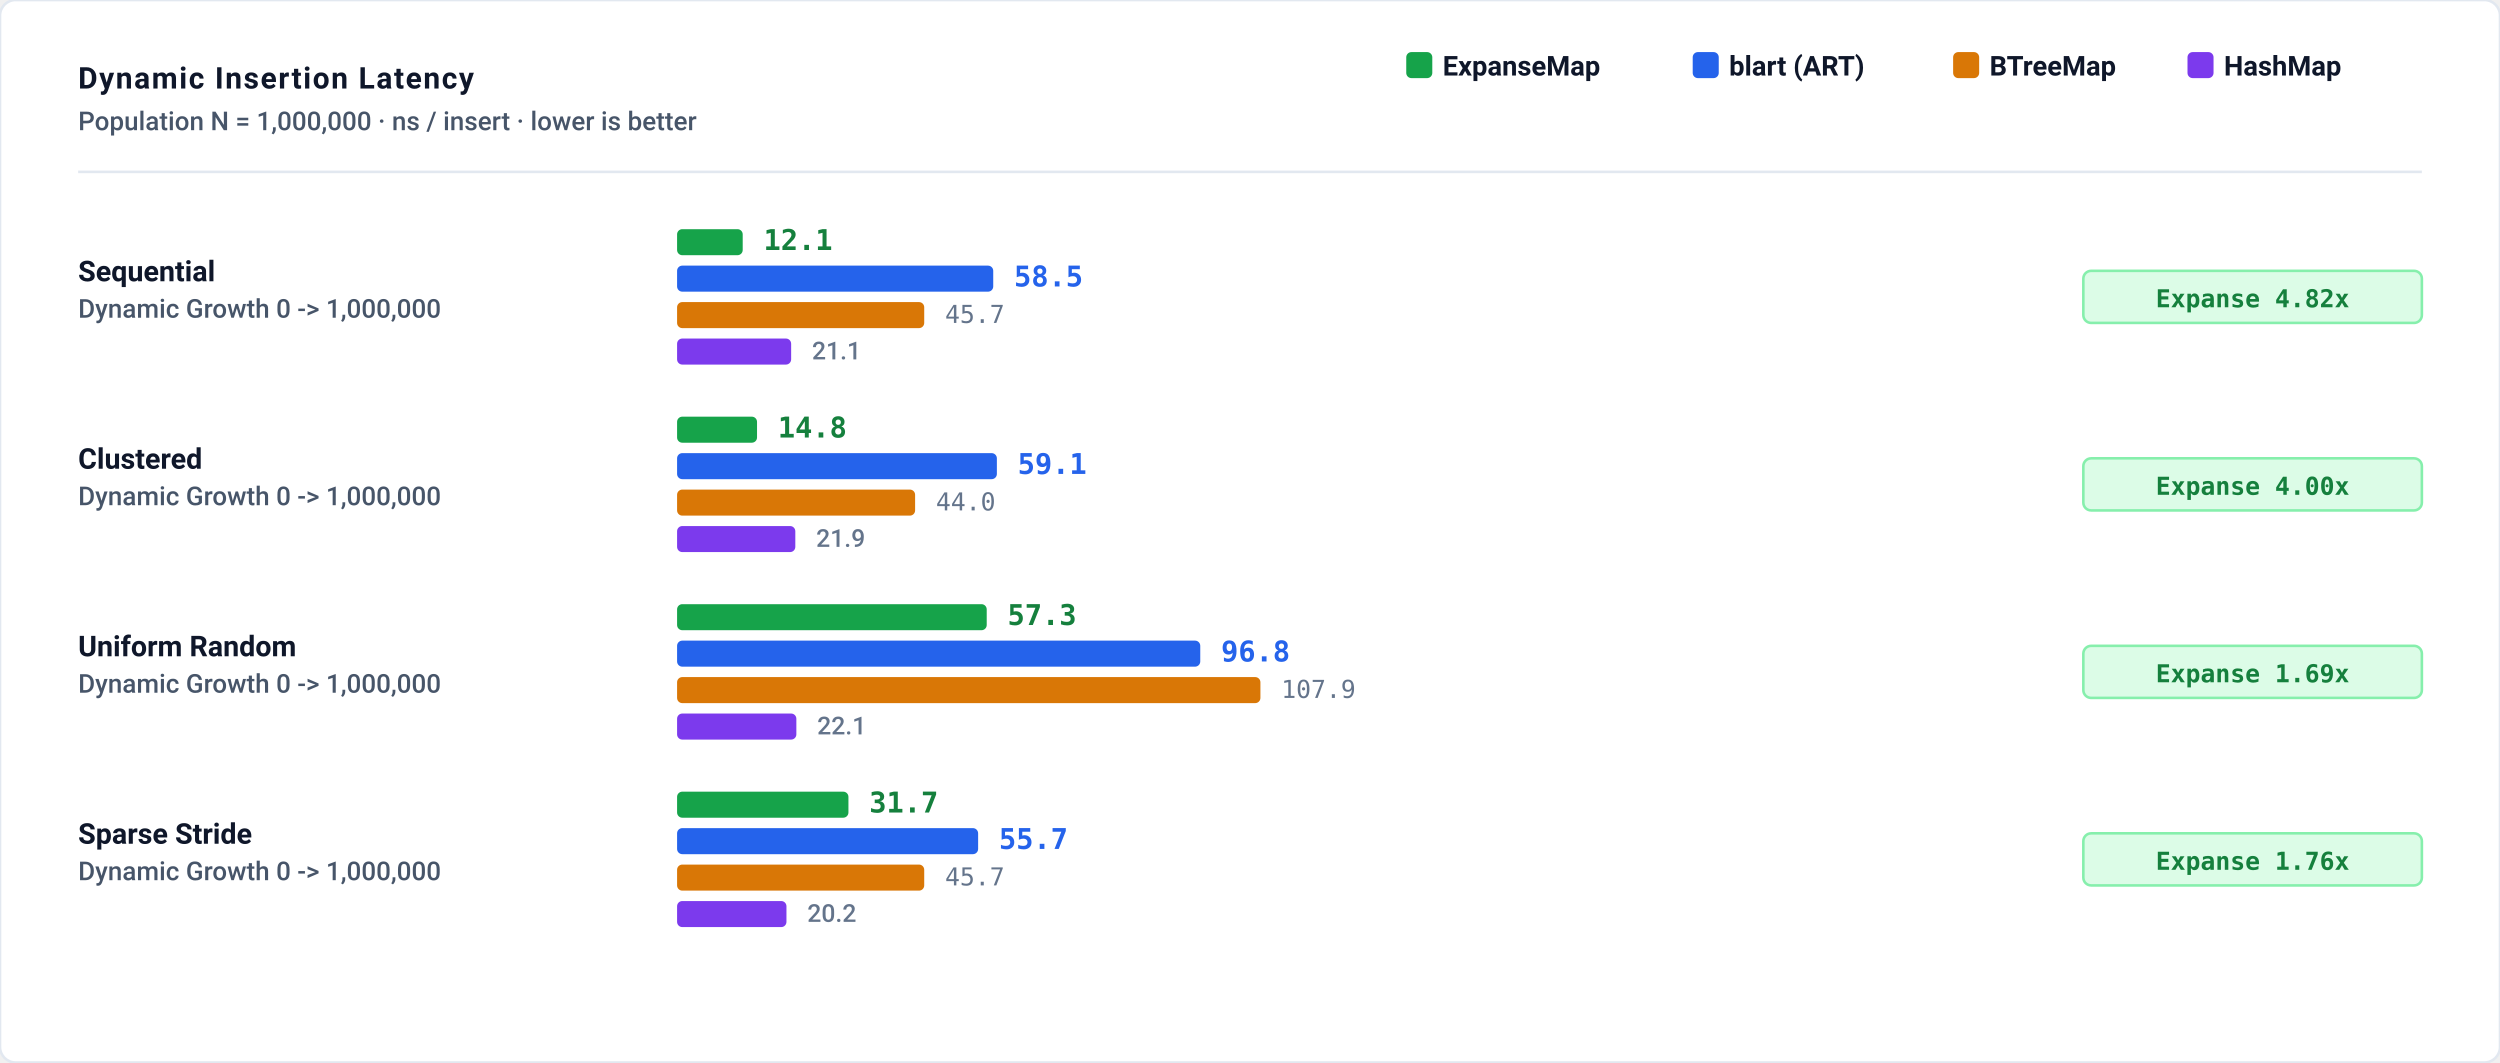
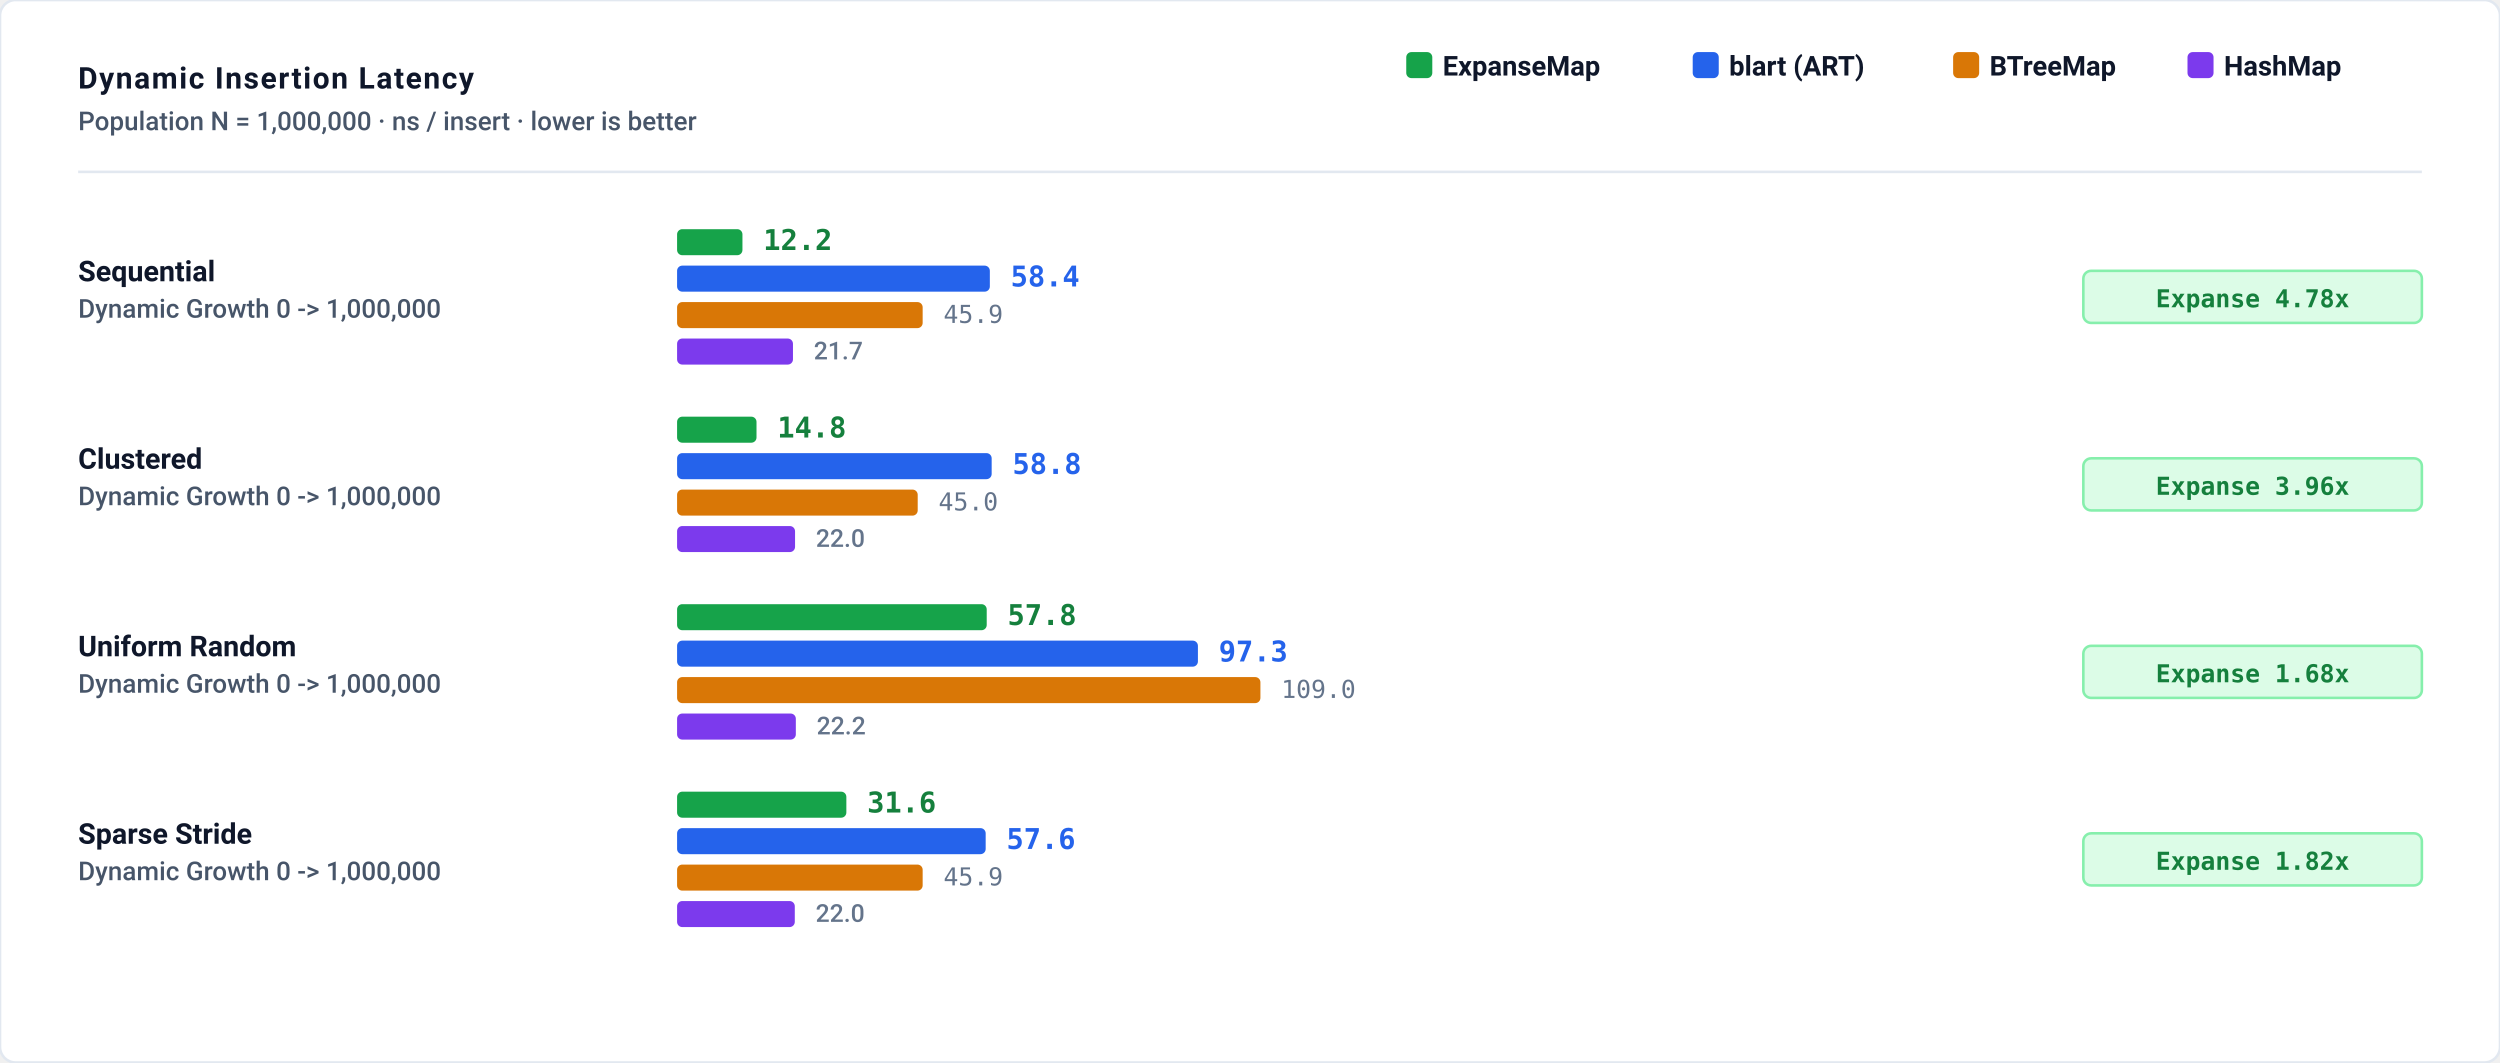
<svg xmlns="http://www.w3.org/2000/svg" role="img" viewBox="0 0 960 408" width="100%" height="100%">
  <defs>
    <style>
      .bg { fill: #ffffff; }
      .border { stroke: #e2e8f0; stroke-width: 1px; fill: none; }
      .grid { stroke: #f1f5f9; stroke-width: 1px; stroke-dasharray: 2,3; }
      .axis { stroke: #cbd5e1; stroke-width: 1.5px; }
      .divider { stroke: #e2e8f0; stroke-width: 1px; }

      .t-title { font-family: -apple-system, BlinkMacSystemFont, "Segoe UI", Roboto, Helvetica, Arial, sans-serif; font-size: 11.5px; font-weight: 700; letter-spacing: 0.6px; fill: #0f172a; text-transform: uppercase; }
      .t-sub { font-family: -apple-system, BlinkMacSystemFont, "Segoe UI", Roboto, Helvetica, Arial, sans-serif; font-size: 10px; font-weight: 500; fill: #475569; }
      .t-unit { font-family: ui-monospace, SFMono-Regular, Menlo, Monaco, Consolas, monospace; font-size: 10px; font-weight: 600; fill: #475569; }
      .t-axis-label { font-family: ui-monospace, SFMono-Regular, Menlo, Monaco, Consolas, monospace; font-size: 9.5px; font-weight: 500; fill: #64748b; }
      .t-bar-label { font-family: -apple-system, BlinkMacSystemFont, "Segoe UI", Roboto, Helvetica, Arial, sans-serif; font-size: 11px; font-weight: 700; fill: #0f172a; }
      .t-legend { font-family: -apple-system, BlinkMacSystemFont, "Segoe UI", Roboto, Helvetica, Arial, sans-serif; font-size: 10.5px; font-weight: 600; fill: #0f172a; }

      .t-val-accent { font-family: ui-monospace, SFMono-Regular, Menlo, Monaco, Consolas, monospace; font-size: 11px; font-weight: 700; fill: #15803d; }
      .t-val-blue { font-family: ui-monospace, SFMono-Regular, Menlo, Monaco, Consolas, monospace; font-size: 11px; font-weight: 600; fill: #2563eb; }
      .t-note { font-family: -apple-system, BlinkMacSystemFont, "Segoe UI", Roboto, Helvetica, Arial, sans-serif; font-size: 9.5px; font-weight: 500; fill: #64748b; }

      .b-expanse { fill: #16a34a; }
      .b-art { fill: #2563eb; }
      .b-btree { fill: #d97706; }
      .b-hashmap { fill: #7c3aed; }

      .badge-win { fill: #dcfce7; stroke: #86efac; stroke-width: 1px; }
      .badge-win-text { font-family: ui-monospace, SFMono-Regular, Menlo, Monaco, Consolas, monospace; font-size: 9.5px; font-weight: 700; fill: #15803d; text-anchor: middle; }
      .badge-loss { fill: #fef3c7; stroke: #fcd34d; stroke-width: 1px; }
      .badge-loss-text { font-family: ui-monospace, SFMono-Regular, Menlo, Monaco, Consolas, monospace; font-size: 9.5px; font-weight: 700; fill: #b45309; text-anchor: middle; }

      @media (prefers-color-scheme: dark) {
        .bg { fill: #0d1117; }
        .border { stroke: #30363d; }
        .grid { stroke: #21262d; }
        .axis { stroke: #484f58; }
        .divider { stroke: #21262d; }
        .t-title { fill: #f0f6fc; }
        .t-sub { fill: #94a3b8; }
        .t-unit { fill: #94a3b8; }
        .t-axis-label { fill: #94a3b8; }
        .t-bar-label { fill: #f8fafc; }
        .t-legend { fill: #f8fafc; }
        .t-val-accent { fill: #4ade80; }
        .t-val-blue { fill: #38bdf8; }
        .t-note { fill: #94a3b8; }
        .b-expanse { fill: #22c55e; }
        .b-art { fill: #3b82f6; }
        .b-btree { fill: #f59e0b; }
        .b-hashmap { fill: #a855f7; }
        .badge-win { fill: #052e16; stroke: #166534; }
        .badge-win-text { fill: #4ade80; }
        .badge-loss { fill: #451a03; stroke: #92400e; }
        .badge-loss-text { fill: #fbbf24; }
      }

      :root[data-theme="dark"] .bg, [data-theme="dark"] .bg { fill: #0d1117; }
      :root[data-theme="dark"] .border, [data-theme="dark"] .border { stroke: #30363d; }
      :root[data-theme="dark"] .grid, [data-theme="dark"] .grid { stroke: #21262d; }
      :root[data-theme="dark"] .axis, [data-theme="dark"] .axis { stroke: #484f58; }
      :root[data-theme="dark"] .divider, [data-theme="dark"] .divider { stroke: #21262d; }
      :root[data-theme="dark"] .t-title, [data-theme="dark"] .t-title { fill: #f0f6fc; }
      :root[data-theme="dark"] .t-sub, [data-theme="dark"] .t-sub { fill: #94a3b8; }
      :root[data-theme="dark"] .t-unit, [data-theme="dark"] .t-unit { fill: #94a3b8; }
      :root[data-theme="dark"] .t-axis-label, [data-theme="dark"] .t-axis-label { fill: #94a3b8; }
      :root[data-theme="dark"] .t-bar-label, [data-theme="dark"] .t-bar-label { fill: #f8fafc; }
      :root[data-theme="dark"] .t-legend, [data-theme="dark"] .t-legend { fill: #f8fafc; }
      :root[data-theme="dark"] .t-val-accent, [data-theme="dark"] .t-val-accent { fill: #4ade80; }
      :root[data-theme="dark"] .t-val-blue, [data-theme="dark"] .t-val-blue { fill: #38bdf8; }
      :root[data-theme="dark"] .t-note, [data-theme="dark"] .t-note { fill: #94a3b8; }
      :root[data-theme="dark"] .b-expanse, [data-theme="dark"] .b-expanse { fill: #22c55e; }
      :root[data-theme="dark"] .b-art, [data-theme="dark"] .b-art { fill: #3b82f6; }
      :root[data-theme="dark"] .b-btree, [data-theme="dark"] .b-btree { fill: #f59e0b; }
      :root[data-theme="dark"] .b-hashmap, [data-theme="dark"] .b-hashmap { fill: #a855f7; }
      :root[data-theme="dark"] .badge-win, [data-theme="dark"] .badge-win { fill: #052e16; stroke: #166534; }
      :root[data-theme="dark"] .badge-win-text, [data-theme="dark"] .badge-win-text { fill: #4ade80; }
      :root[data-theme="dark"] .badge-loss, [data-theme="dark"] .badge-loss { fill: #451a03; stroke: #92400e; }
      :root[data-theme="dark"] .badge-loss-text, [data-theme="dark"] .badge-loss-text { fill: #fbbf24; }
    </style>
  </defs>
  <rect width="100%" height="100%" class="bg" rx="6" />
  <rect width="100%" height="100%" class="border" rx="6" />
  <text x="30" y="34" class="t-title">Dynamic Insertion Latency</text>
  <text x="30" y="50" class="t-sub">Population N = 1,000,000 · ns / insert · lower is better</text>
  <g transform="translate(540, 20)">
    <rect x="0" y="0" width="10" height="10" rx="2" class="b-expanse" />
    <text x="14" y="9" class="t-legend">ExpanseMap</text>
    <rect x="110" y="0" width="10" height="10" rx="2" class="b-art" />
    <text x="124" y="9" class="t-legend">blart (ART)</text>
    <rect x="210" y="0" width="10" height="10" rx="2" class="b-btree" />
    <text x="224" y="9" class="t-legend">BTreeMap</text>
    <rect x="300" y="0" width="10" height="10" rx="2" class="b-hashmap" />
    <text x="314" y="9" class="t-legend">HashMap</text>
  </g>
  <line x1="30" y1="66" x2="930" y2="66" class="divider" />
  <text x="30" y="108" class="t-bar-label">Sequential</text>
  <text x="30" y="122" class="t-sub">Dynamic Growth 0 -&gt; 1,000,000</text>
-   <rect x="260" y="88" width="25.2" height="10" rx="2" class="b-expanse" />
-   <text x="293.2" y="96" class="t-val-accent">12.1</text>
-   <rect x="260" y="102" width="121.4" height="10" rx="2" class="b-art" />
-   <text x="389.4" y="110" class="t-val-blue">58.5</text>
-   <rect x="260" y="116" width="94.9" height="10" rx="2" class="b-btree" />
-   <text x="362.9" y="124" class="t-axis-label">45.7</text>
-   <rect x="260" y="130" width="43.8" height="10" rx="2" class="b-hashmap" />
-   <text x="311.8" y="138" class="t-note">21.1</text>
+   <rect x="260" y="88" width="25.1" height="10" rx="2" class="b-expanse" />
+   <text x="293.1" y="96" class="t-val-accent">12.2</text>
+   <rect x="260" y="102" width="120.1" height="10" rx="2" class="b-art" />
+   <text x="388.1" y="110" class="t-val-blue">58.4</text>
+   <rect x="260" y="116" width="94.3" height="10" rx="2" class="b-btree" />
+   <text x="362.3" y="124" class="t-axis-label">45.9</text>
+   <rect x="260" y="130" width="44.5" height="10" rx="2" class="b-hashmap" />
+   <text x="312.5" y="138" class="t-note">21.7</text>
  <rect x="800" y="104" width="130" height="20" rx="3" class="badge-win" />
-   <text x="865" y="118" class="badge-win-text">Expanse 4.82x</text>
+   <text x="865" y="118" class="badge-win-text">Expanse 4.78x</text>
  <text x="30" y="180" class="t-bar-label">Clustered</text>
  <text x="30" y="194" class="t-sub">Dynamic Growth 0 -&gt; 1,000,000</text>
-   <rect x="260" y="160" width="30.7" height="10" rx="2" class="b-expanse" />
-   <text x="298.7" y="168" class="t-val-accent">14.8</text>
-   <rect x="260" y="174" width="122.8" height="10" rx="2" class="b-art" />
-   <text x="390.8" y="182" class="t-val-blue">59.1</text>
-   <rect x="260" y="188" width="91.4" height="10" rx="2" class="b-btree" />
-   <text x="359.4" y="196" class="t-axis-label">44.0</text>
-   <rect x="260" y="202" width="45.4" height="10" rx="2" class="b-hashmap" />
-   <text x="313.4" y="210" class="t-note">21.9</text>
+   <rect x="260" y="160" width="30.5" height="10" rx="2" class="b-expanse" />
+   <text x="298.5" y="168" class="t-val-accent">14.8</text>
+   <rect x="260" y="174" width="120.8" height="10" rx="2" class="b-art" />
+   <text x="388.8" y="182" class="t-val-blue">58.8</text>
+   <rect x="260" y="188" width="92.4" height="10" rx="2" class="b-btree" />
+   <text x="360.4" y="196" class="t-axis-label">45.0</text>
+   <rect x="260" y="202" width="45.3" height="10" rx="2" class="b-hashmap" />
+   <text x="313.3" y="210" class="t-note">22.0</text>
  <rect x="800" y="176" width="130" height="20" rx="3" class="badge-win" />
-   <text x="865" y="190" class="badge-win-text">Expanse 4.00x</text>
+   <text x="865" y="190" class="badge-win-text">Expanse 3.96x</text>
  <text x="30" y="252" class="t-bar-label">Uniform Random</text>
  <text x="30" y="266" class="t-sub">Dynamic Growth 0 -&gt; 1,000,000</text>
  <rect x="260" y="232" width="118.9" height="10" rx="2" class="b-expanse" />
-   <text x="386.9" y="240" class="t-val-accent">57.3</text>
-   <rect x="260" y="246" width="200.9" height="10" rx="2" class="b-art" />
-   <text x="468.9" y="254" class="t-val-blue">96.8</text>
+   <text x="386.9" y="240" class="t-val-accent">57.8</text>
+   <rect x="260" y="246" width="200.0" height="10" rx="2" class="b-art" />
+   <text x="468.0" y="254" class="t-val-blue">97.3</text>
  <rect x="260" y="260" width="224.0" height="10" rx="2" class="b-btree" />
-   <text x="492.0" y="268" class="t-axis-label">107.9</text>
-   <rect x="260" y="274" width="45.8" height="10" rx="2" class="b-hashmap" />
-   <text x="313.8" y="282" class="t-note">22.1</text>
+   <text x="492.0" y="268" class="t-axis-label">109.0</text>
+   <rect x="260" y="274" width="45.6" height="10" rx="2" class="b-hashmap" />
+   <text x="313.6" y="282" class="t-note">22.2</text>
  <rect x="800" y="248" width="130" height="20" rx="3" class="badge-win" />
-   <text x="865" y="262" class="badge-win-text">Expanse 1.69x</text>
+   <text x="865" y="262" class="badge-win-text">Expanse 1.68x</text>
  <text x="30" y="324" class="t-bar-label">Sparse Stride</text>
  <text x="30" y="338" class="t-sub">Dynamic Growth 0 -&gt; 1,000,000</text>
-   <rect x="260" y="304" width="65.8" height="10" rx="2" class="b-expanse" />
-   <text x="333.8" y="312" class="t-val-accent">31.7</text>
-   <rect x="260" y="318" width="115.6" height="10" rx="2" class="b-art" />
-   <text x="383.6" y="326" class="t-val-blue">55.7</text>
-   <rect x="260" y="332" width="94.9" height="10" rx="2" class="b-btree" />
-   <text x="362.9" y="340" class="t-axis-label">45.7</text>
-   <rect x="260" y="346" width="42.0" height="10" rx="2" class="b-hashmap" />
-   <text x="310.0" y="354" class="t-note">20.2</text>
+   <rect x="260" y="304" width="65.0" height="10" rx="2" class="b-expanse" />
+   <text x="333.0" y="312" class="t-val-accent">31.6</text>
+   <rect x="260" y="318" width="118.5" height="10" rx="2" class="b-art" />
+   <text x="386.5" y="326" class="t-val-blue">57.6</text>
+   <rect x="260" y="332" width="94.3" height="10" rx="2" class="b-btree" />
+   <text x="362.3" y="340" class="t-axis-label">45.9</text>
+   <rect x="260" y="346" width="45.2" height="10" rx="2" class="b-hashmap" />
+   <text x="313.2" y="354" class="t-note">22.0</text>
  <rect x="800" y="320" width="130" height="20" rx="3" class="badge-win" />
-   <text x="865" y="334" class="badge-win-text">Expanse 1.76x</text>
+   <text x="865" y="334" class="badge-win-text">Expanse 1.82x</text>
</svg>
